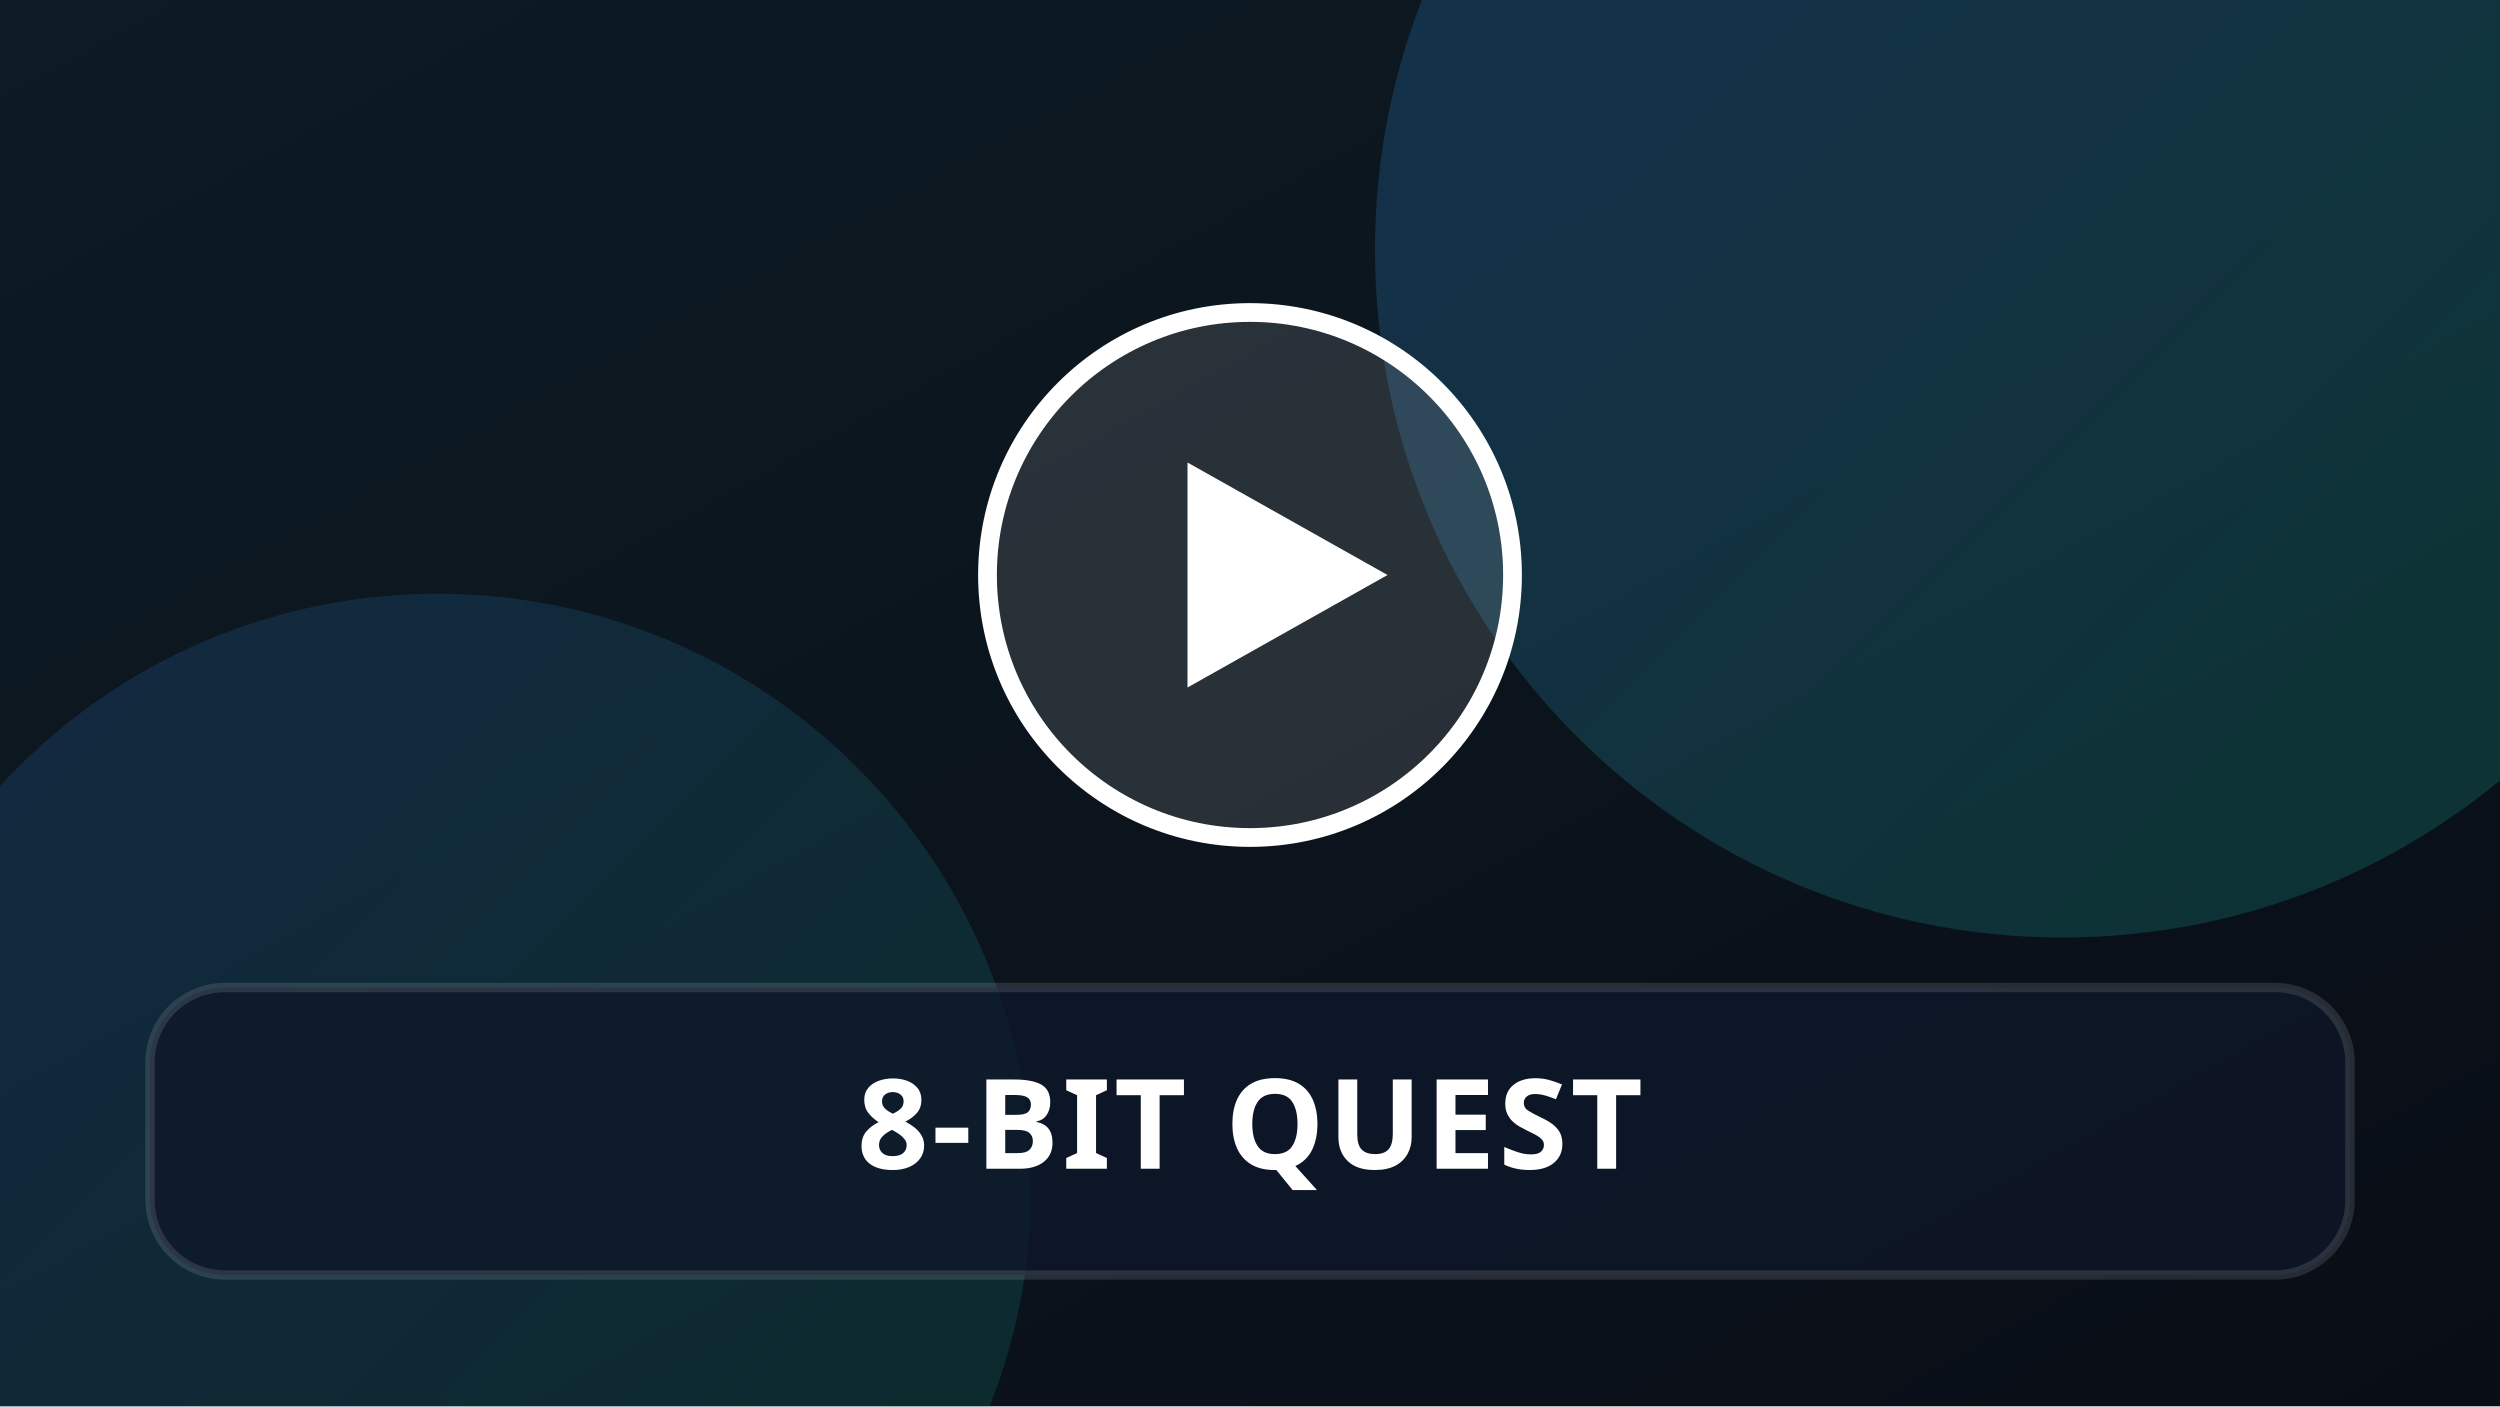
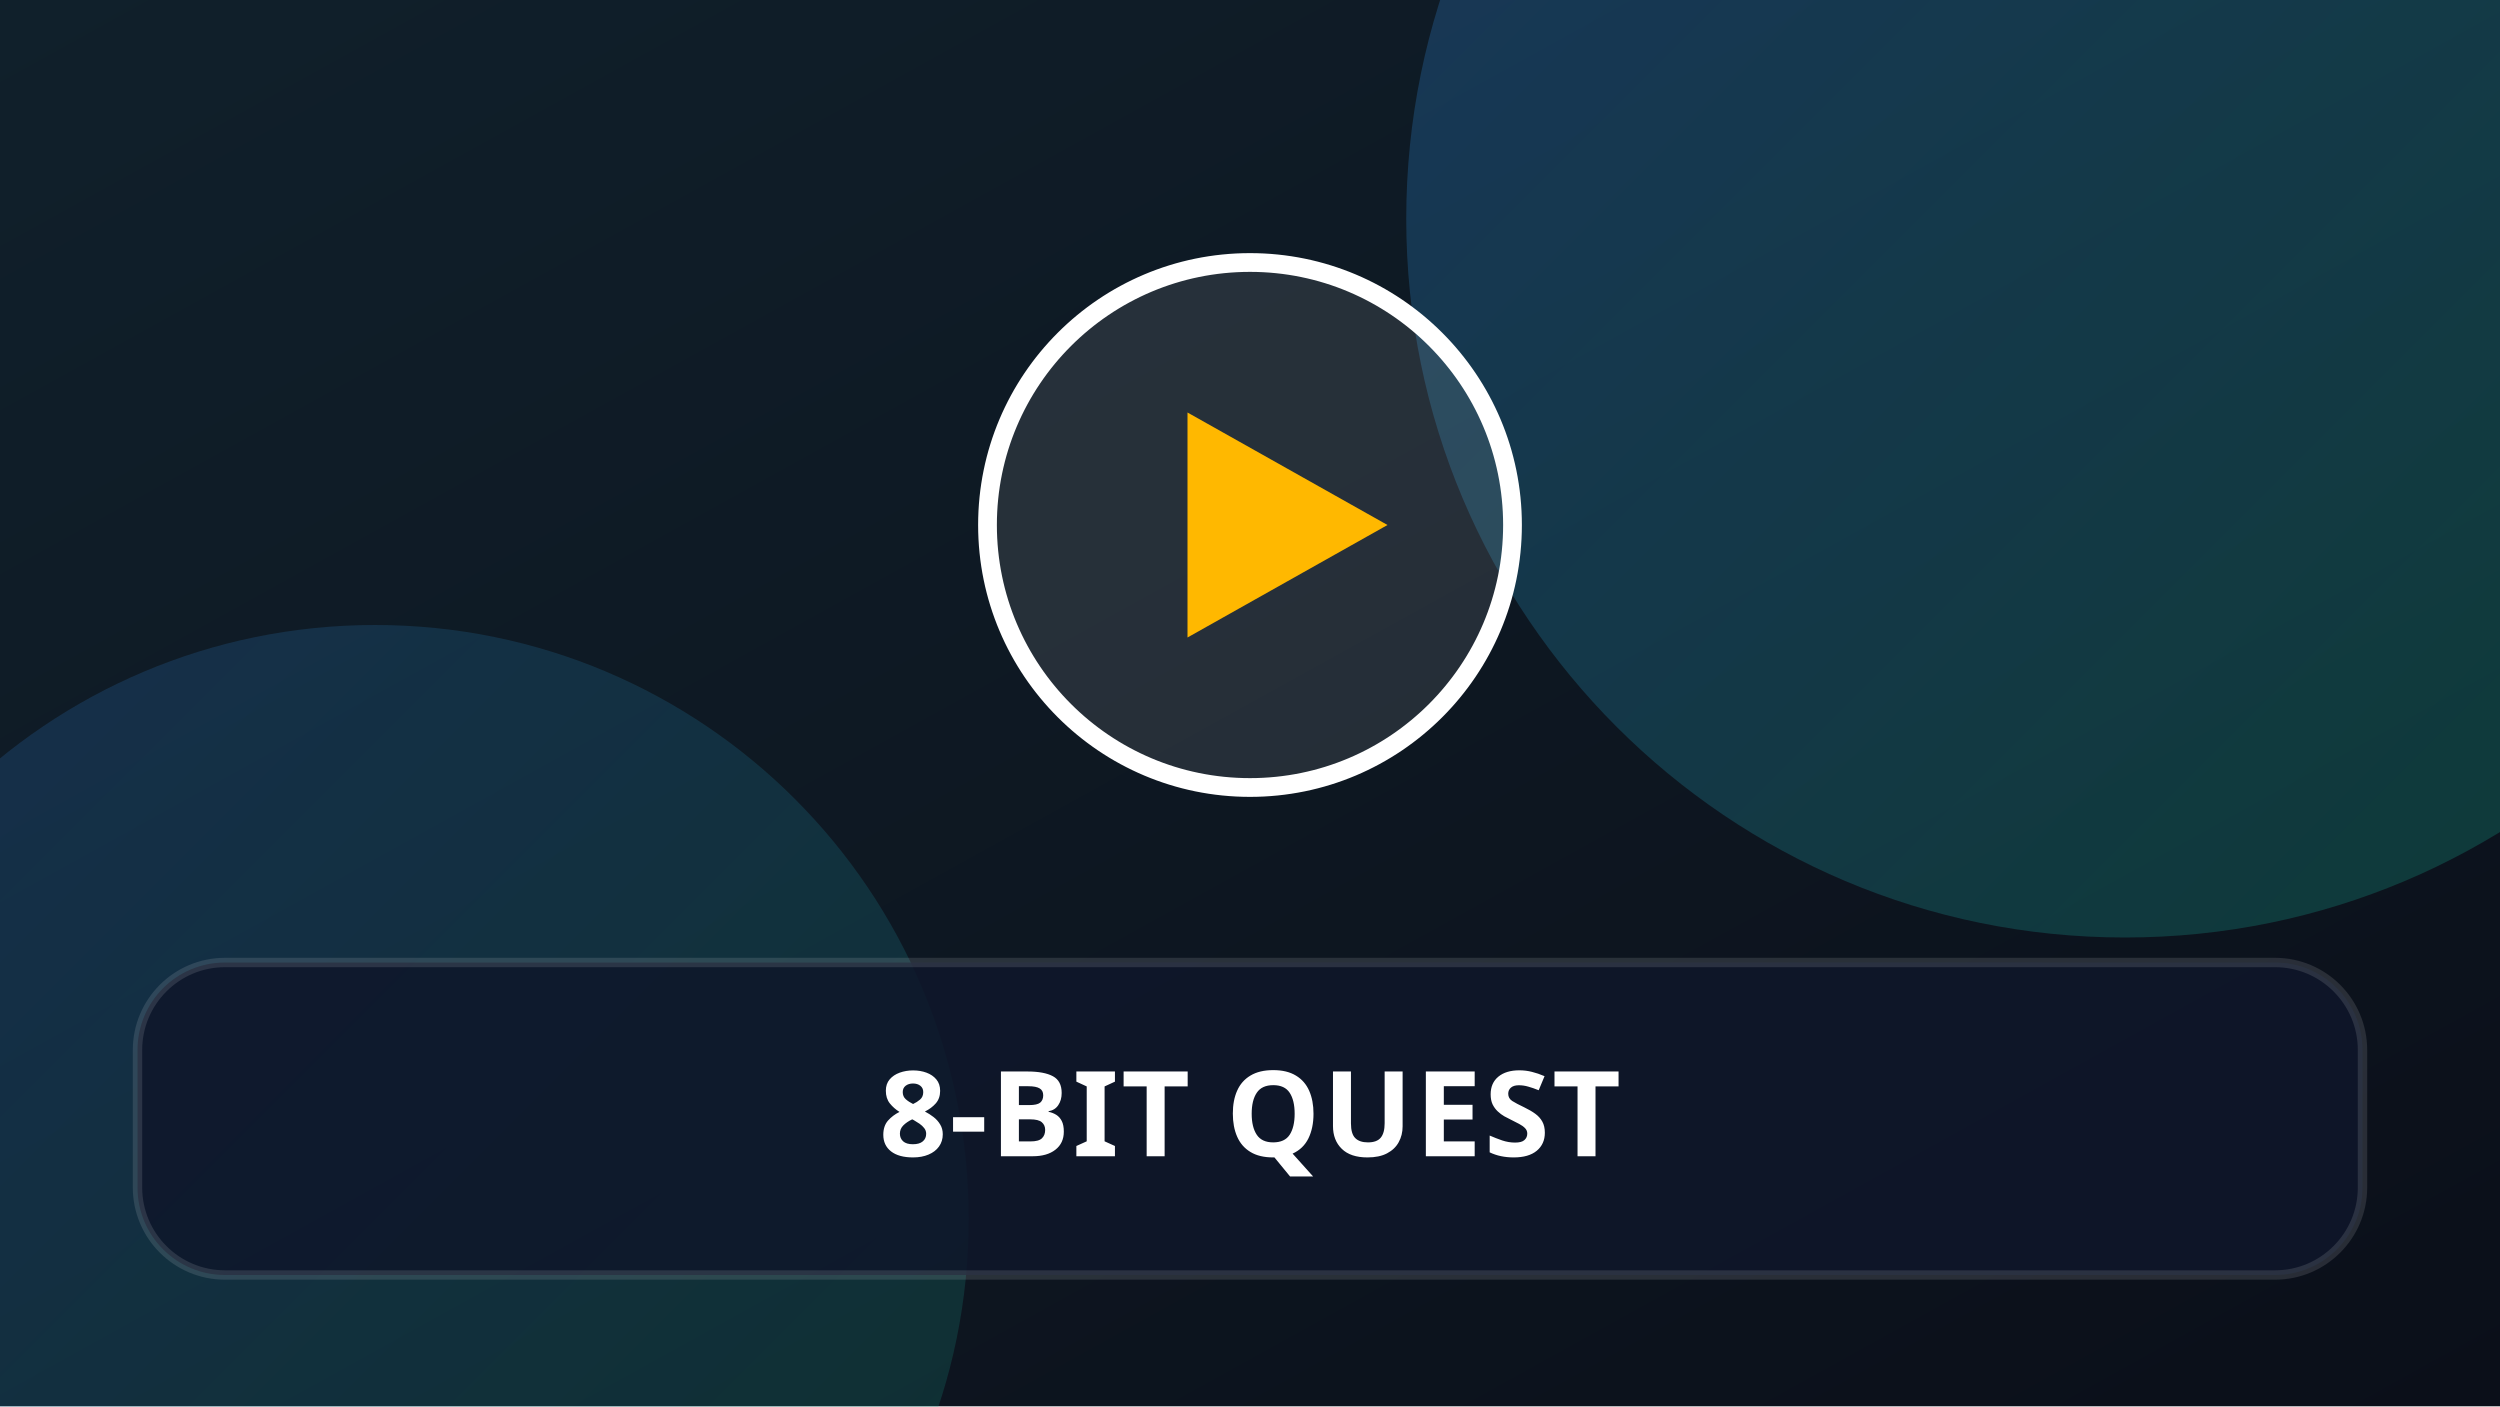
<svg xmlns="http://www.w3.org/2000/svg" viewBox="0 0 400 225">
  <defs>
    <linearGradient id="bg_game-059" x1="0" y1="0" x2="1" y2="1">
-       <stop offset="0%" stop-color="#0d1b24" />
-       <stop offset="100%" stop-color="#090d16" />
+       <stop offset="0%" stop-color="#10202b" />
+       <stop offset="100%" stop-color="#0b0f19" />
    </linearGradient>
    <linearGradient id="ac_game-059" x1="0" y1="0" x2="1" y2="1">
      <stop offset="0%" stop-color="#3b82f6" />
      <stop offset="100%" stop-color="#10b981" />
    </linearGradient>
  </defs>
  <rect width="400" height="225" fill="url(#bg_game-059)" />
-   <circle cx="330" cy="40" r="110" fill="url(#ac_game-059)" opacity="0.22" />
-   <circle cx="70" cy="190" r="95" fill="url(#ac_game-059)" opacity="0.16" />
-   <circle cx="200" cy="92" r="42" fill="rgba(255,255,255,0.12)" stroke="#fff" stroke-width="3" />
-   <polygon points="190,74 222,92 190,110" fill="#fff" />
-   <rect x="24" y="158" width="352" height="46" rx="12" fill="rgba(15,23,42,0.78)" stroke="rgba(255,255,255,0.12)" stroke-width="1.5" />
-   <text x="200" y="187" text-anchor="middle" font-family="Outfit, system-ui, sans-serif" font-weight="800" font-size="20" fill="#ffffff" letter-spacing="0.5">8-BIT QUEST</text>
+   <circle cx="340" cy="35" r="115" fill="url(#ac_game-059)" opacity="0.25" />
+   <circle cx="60" cy="195" r="95" fill="url(#ac_game-059)" opacity="0.18" />
+   <circle cx="200" cy="84" r="42" fill="rgba(255,255,255,0.1)" stroke="#fff" stroke-width="3" />
+   <polygon points="190,66 222,84 190,102" fill="#ffb800" />
+   <rect x="22" y="154" width="356" height="50" rx="14" fill="rgba(15, 23, 42, 0.86)" stroke="rgba(255, 255, 255, 0.12)" stroke-width="1.5" />
+   <text x="200" y="185" text-anchor="middle" font-family="Outfit, system-ui, sans-serif" font-weight="800" font-size="19" fill="#ffffff" letter-spacing="0.4">8-BIT QUEST</text>
</svg>
